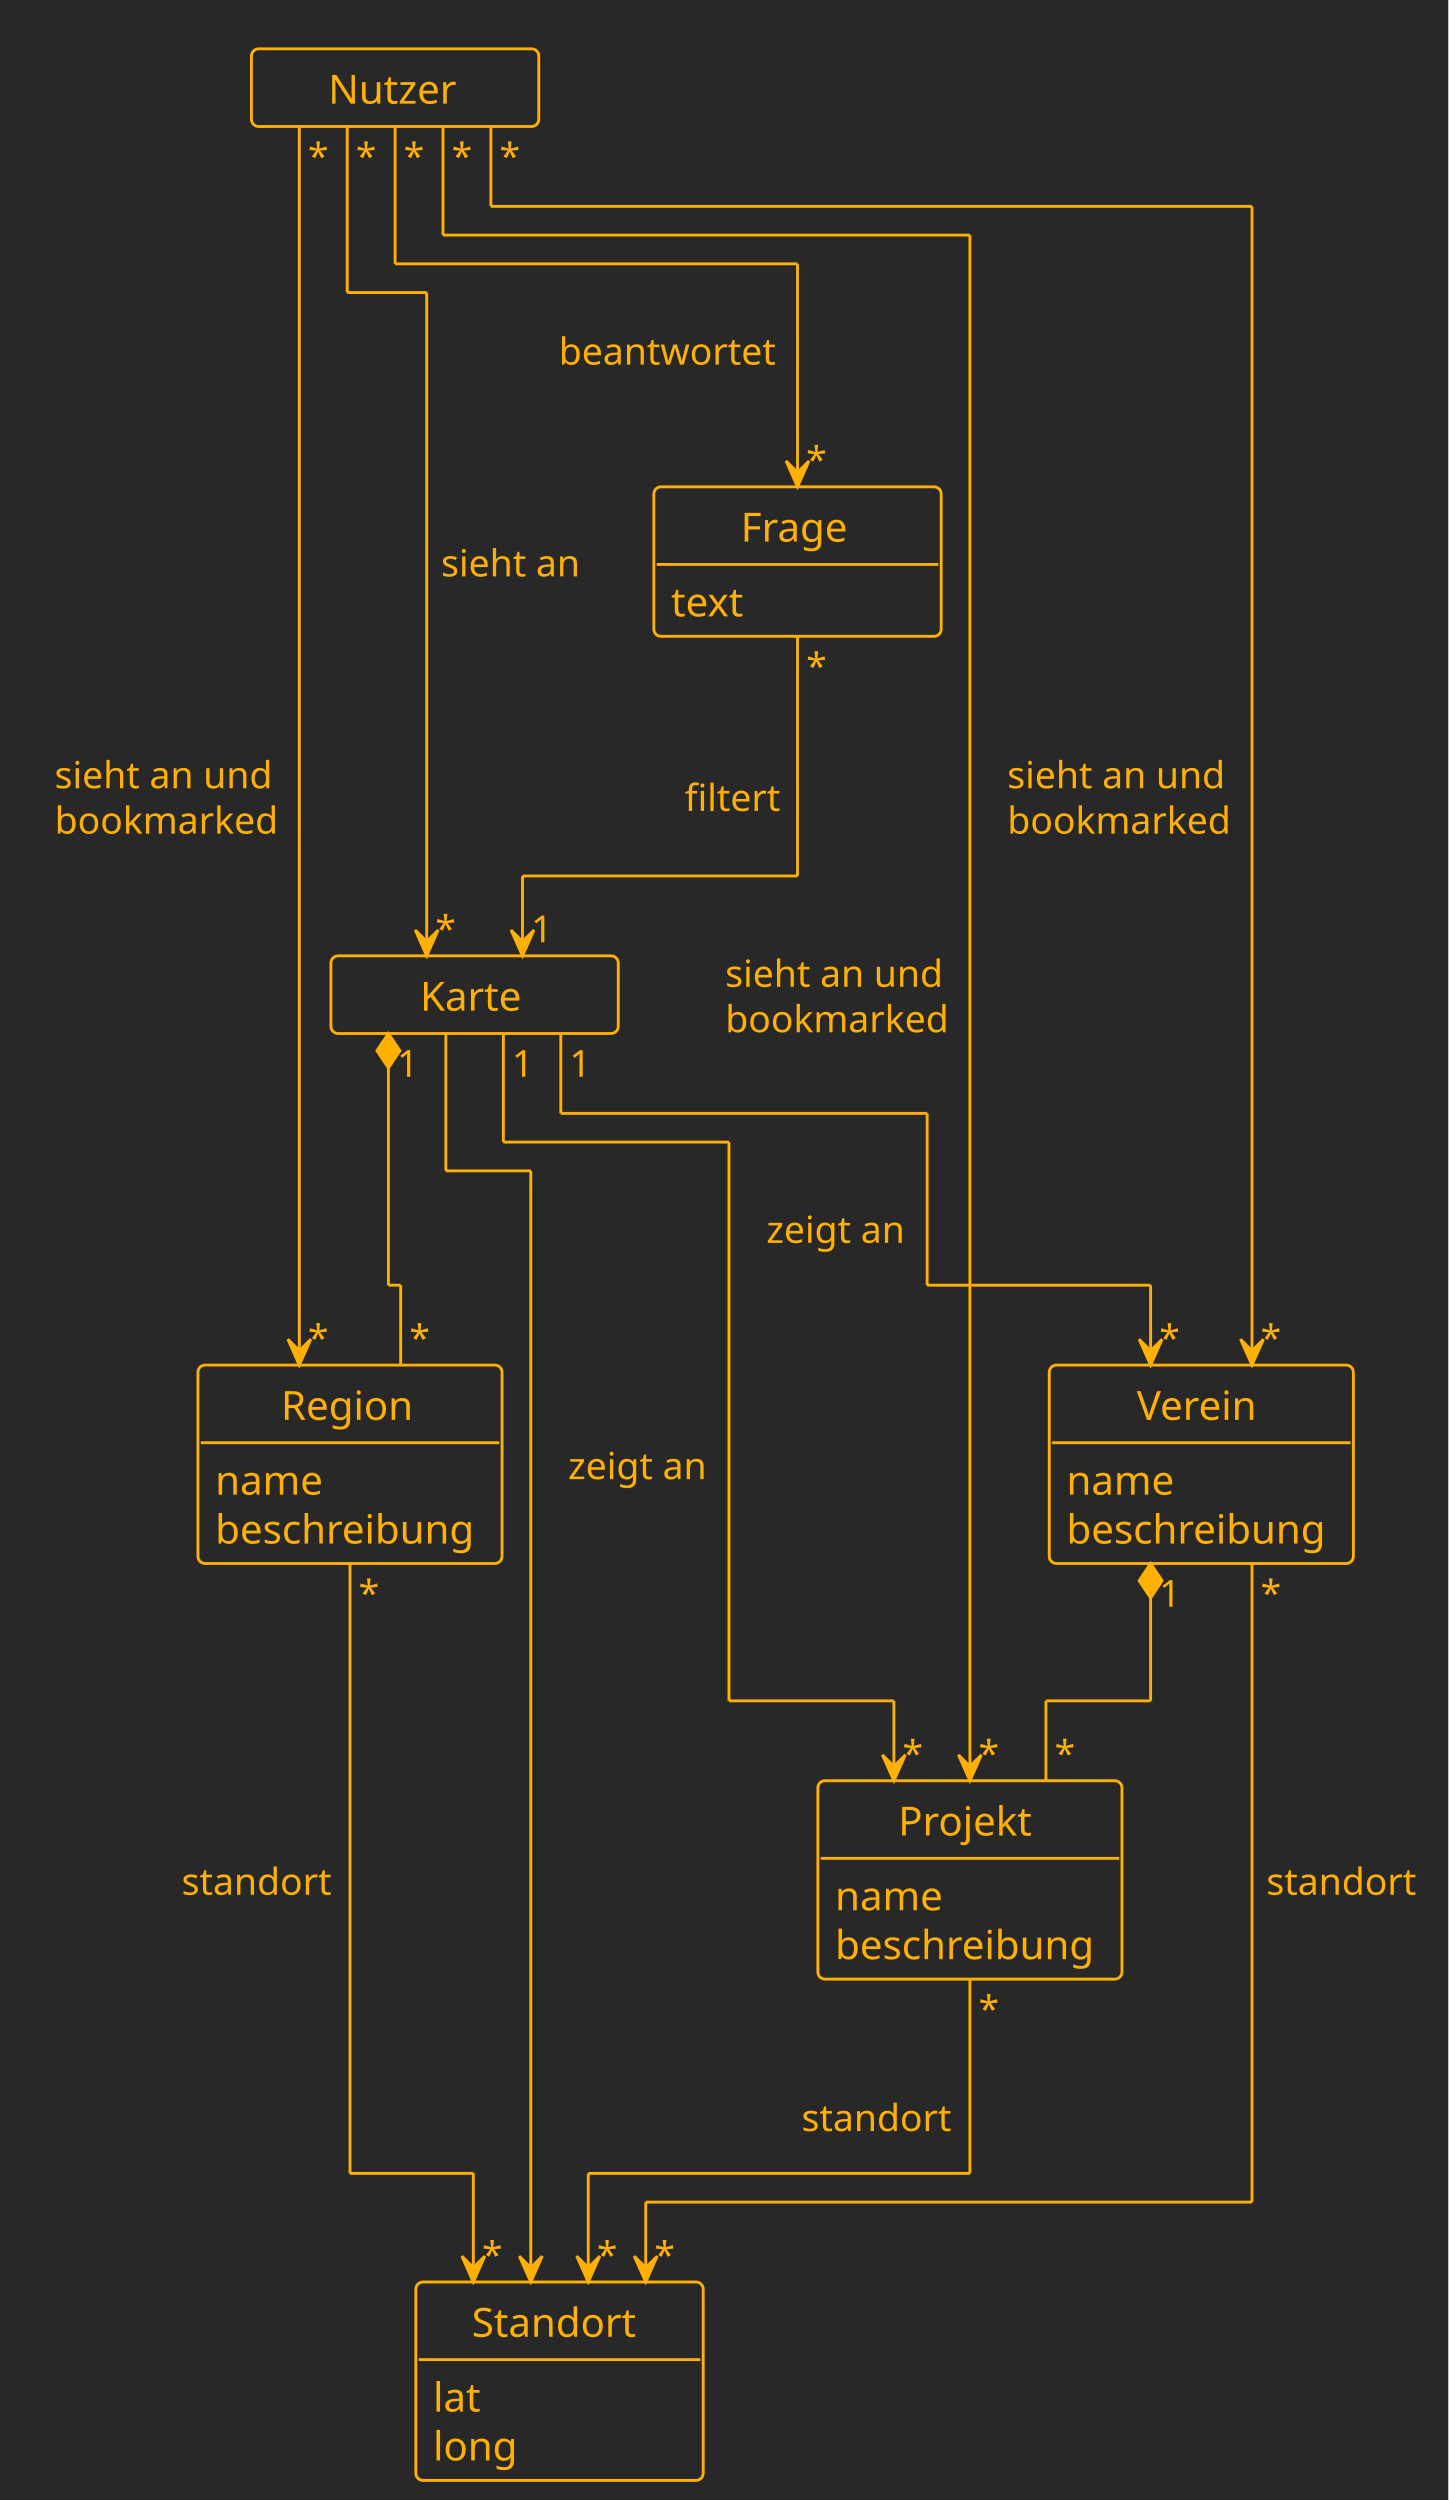
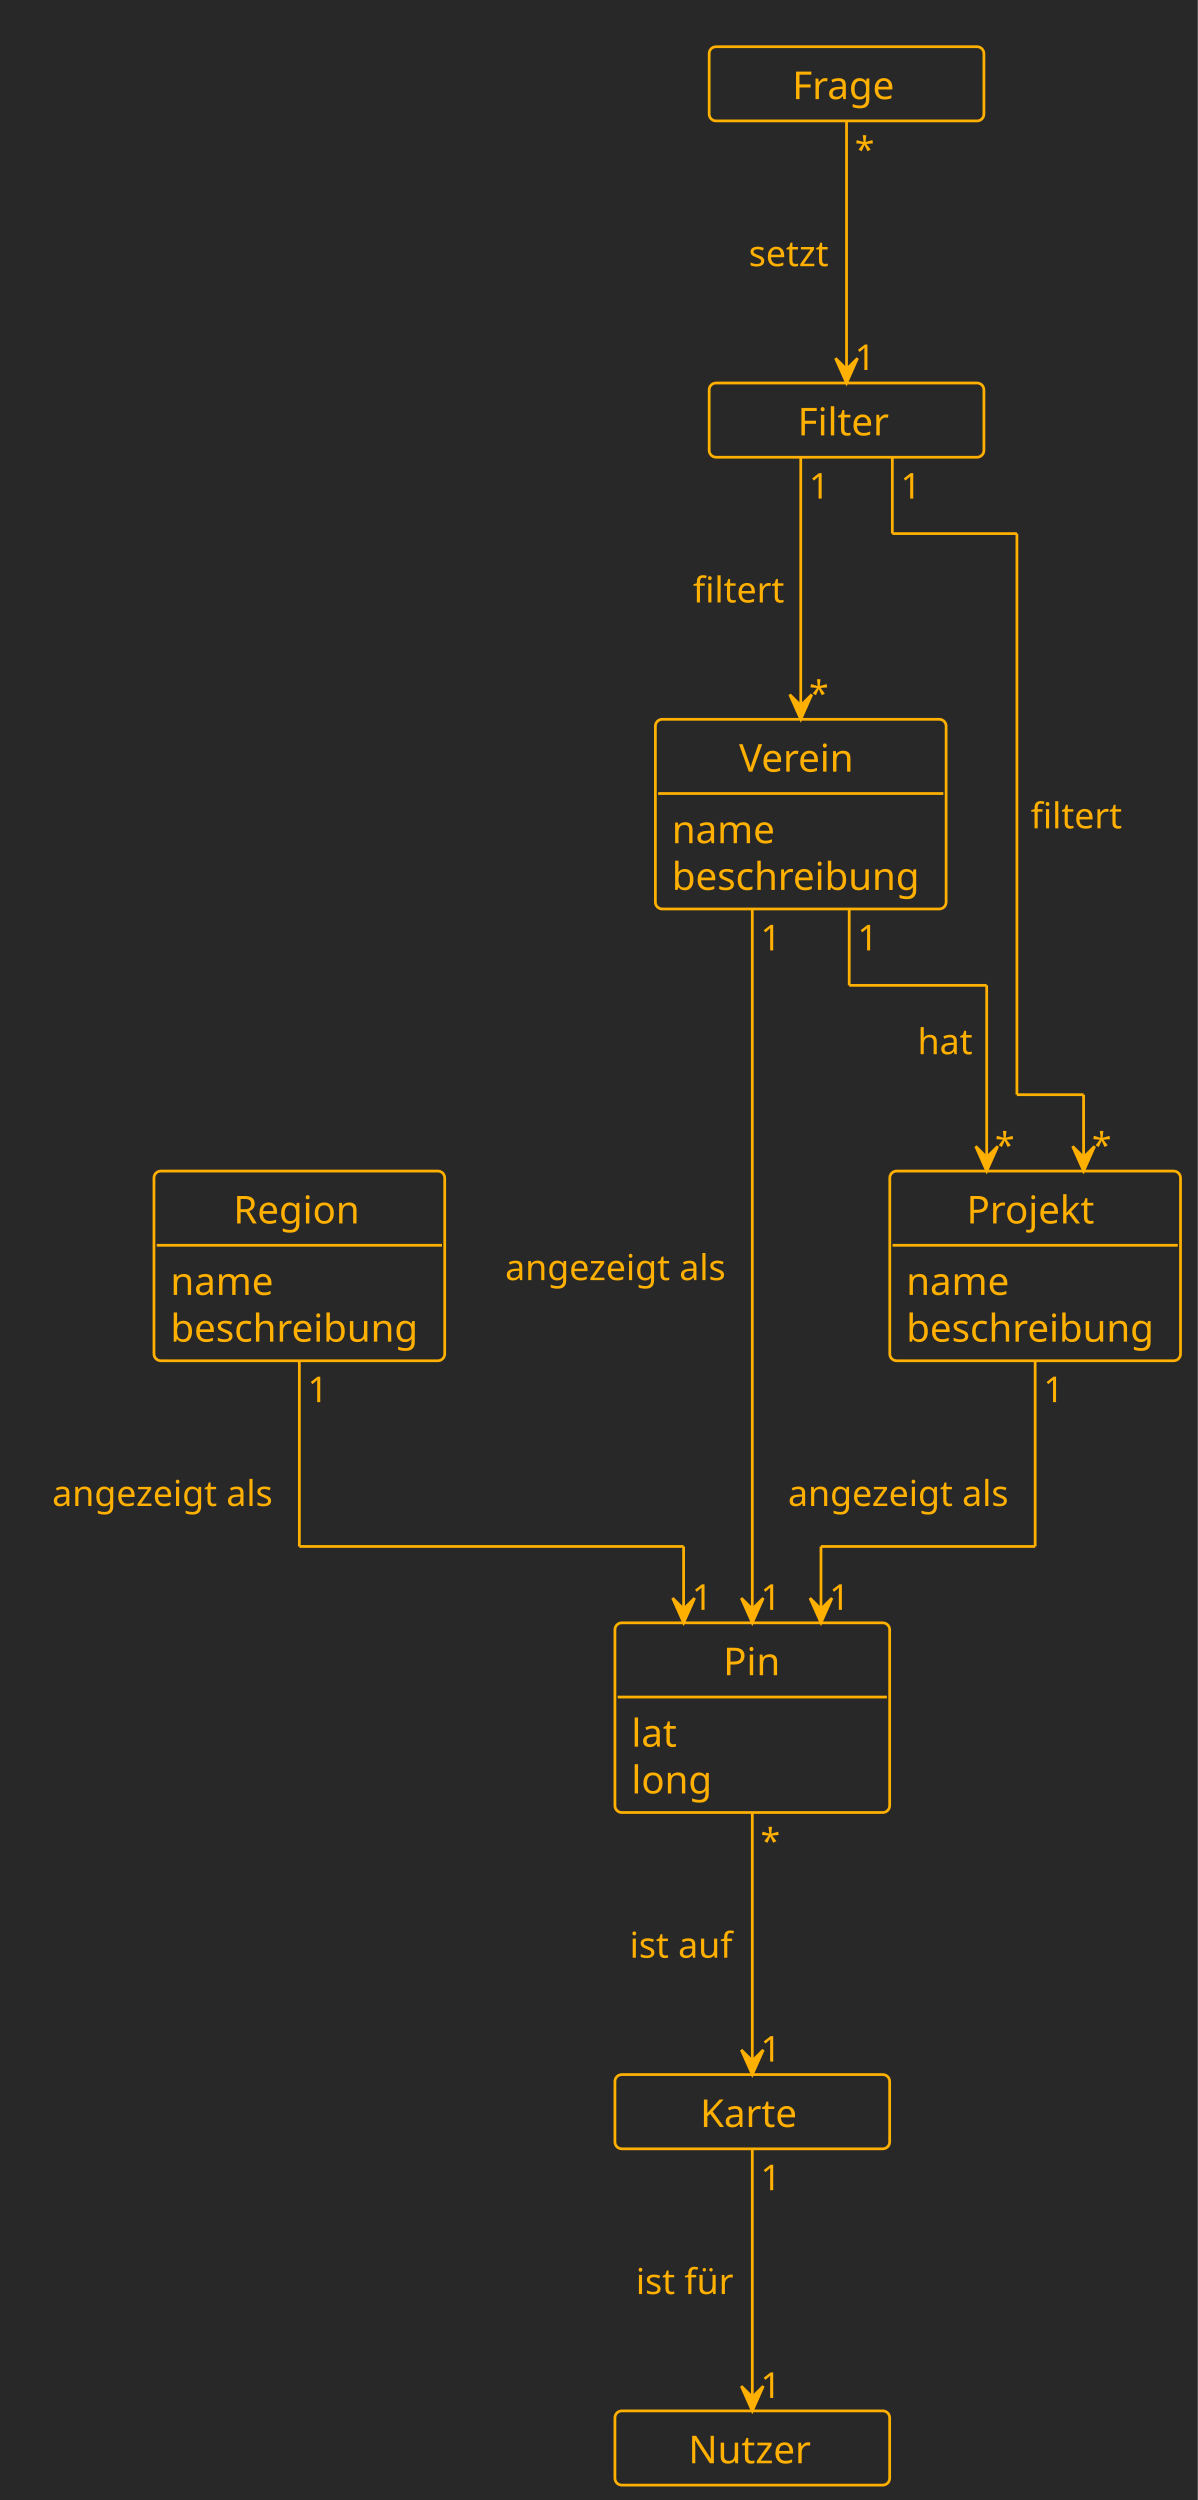
- <svg xmlns="http://www.w3.org/2000/svg" contentStyleType="text/css" height="870px" preserveAspectRatio="none" style="width:504px;height:870px;background:#282828;" version="1.1" viewBox="0 0 504 870" width="504px" zoomAndPan="magnify">
+ <svg xmlns="http://www.w3.org/2000/svg" contentStyleType="text/css" height="910px" preserveAspectRatio="none" style="width:436px;height:910px;background:#282828;" version="1.1" viewBox="0 0 436 910" width="436px" zoomAndPan="magnify">
  <defs />
  <g>
-     <rect fill="#282828" height="870" style="stroke:none;stroke-width:1.0;" width="504" x="0" y="0" />
-     <g id="elem_Standort">
-       <rect codeLine="14" fill="#282828" height="69.044" id="Standort" rx="2.5" ry="2.5" style="stroke:#FFB000;stroke-width:1.0;" width="100" x="144.714" y="794.136" />
-       <text fill="#FFB000" font-family="Verdana" font-size="14" lengthAdjust="spacing" textLength="61.065" x="164.182" y="813.211">Standort</text>
-       <line style="stroke:#FFB000;stroke-width:1.0;" x1="145.714" x2="243.714" y1="821.151" y2="821.151" />
-       <text fill="#FFB000" font-family="Verdana" font-size="14" lengthAdjust="spacing" textLength="17.767" x="150.714" y="839.226">lat</text>
-       <text fill="#FFB000" font-family="Verdana" font-size="14" lengthAdjust="spacing" textLength="29.921" x="150.714" y="856.241">long</text>
+     <rect fill="#282828" height="910" style="stroke:none;stroke-width:1.0;" width="436" x="0" y="0" />
+     <g id="elem_Nutzer">
+       <rect codeLine="14" fill="#282828" height="27.015" id="Nutzer" rx="2.5" ry="2.5" style="stroke:#FFB000;stroke-width:1.0;" width="100" x="223.835" y="877.563" />
+       <text fill="#FFB000" font-family="Verdana" font-size="14" lengthAdjust="spacing" textLength="46.519" x="250.576" y="896.639">Nutzer</text>
    </g>
    <g id="elem_Karte">
-       <rect codeLine="36" fill="#282828" height="27.015" id="Karte" rx="2.5" ry="2.5" style="stroke:#FFB000;stroke-width:1.0;" width="100" x="115.161" y="332.639" />
-       <text fill="#FFB000" font-family="Verdana" font-size="14" lengthAdjust="spacing" textLength="37.94" x="146.191" y="351.714">Karte</text>
+       <rect codeLine="16" fill="#282828" height="27.015" id="Karte" rx="2.5" ry="2.5" style="stroke:#FFB000;stroke-width:1.0;" width="100" x="223.835" y="755.151" />
+       <text fill="#FFB000" font-family="Verdana" font-size="14" lengthAdjust="spacing" textLength="37.94" x="254.865" y="774.226">Karte</text>
+     </g>
+     <g id="elem_Pin">
+       <rect codeLine="19" fill="#282828" height="69.044" id="Pin" rx="2.5" ry="2.5" style="stroke:#FFB000;stroke-width:1.0;" width="100" x="223.835" y="590.709" />
+       <text fill="#FFB000" font-family="Verdana" font-size="14" lengthAdjust="spacing" textLength="21.144" x="263.263" y="609.784">Pin</text>
+       <line style="stroke:#FFB000;stroke-width:1.0;" x1="224.835" x2="322.835" y1="617.724" y2="617.724" />
+       <text fill="#FFB000" font-family="Verdana" font-size="14" lengthAdjust="spacing" textLength="17.767" x="229.835" y="635.799">lat</text>
+       <text fill="#FFB000" font-family="Verdana" font-size="14" lengthAdjust="spacing" textLength="29.921" x="229.835" y="652.813">long</text>
    </g>
    <g id="elem_Projekt">
-       <rect codeLine="19" fill="#282828" height="69.044" id="Projekt" rx="2.5" ry="2.5" style="stroke:#FFB000;stroke-width:1.0;" width="105.83" x="284.618" y="619.694" />
-       <text fill="#FFB000" font-family="Verdana" font-size="14" lengthAdjust="spacing" textLength="49.875" x="312.595" y="638.769">Projekt</text>
-       <line style="stroke:#FFB000;stroke-width:1.0;" x1="285.618" x2="389.448" y1="646.709" y2="646.709" />
-       <text fill="#FFB000" font-family="Verdana" font-size="14" lengthAdjust="spacing" textLength="39.225" x="290.618" y="664.784">name</text>
-       <text fill="#FFB000" font-family="Verdana" font-size="14" lengthAdjust="spacing" textLength="93.83" x="290.618" y="681.799">beschreibung</text>
+       <rect codeLine="24" fill="#282828" height="69.044" id="Projekt" rx="2.5" ry="2.5" style="stroke:#FFB000;stroke-width:1.0;" width="105.83" x="323.88" y="426.267" />
+       <text fill="#FFB000" font-family="Verdana" font-size="14" lengthAdjust="spacing" textLength="49.875" x="351.857" y="445.342">Projekt</text>
+       <line style="stroke:#FFB000;stroke-width:1.0;" x1="324.88" x2="428.71" y1="453.282" y2="453.282" />
+       <text fill="#FFB000" font-family="Verdana" font-size="14" lengthAdjust="spacing" textLength="39.225" x="329.88" y="471.357">name</text>
+       <text fill="#FFB000" font-family="Verdana" font-size="14" lengthAdjust="spacing" textLength="93.83" x="329.88" y="488.372">beschreibung</text>
    </g>
    <g id="elem_Verein">
-       <rect codeLine="24" fill="#282828" height="69.044" id="Verein" rx="2.5" ry="2.5" style="stroke:#FFB000;stroke-width:1.0;" width="105.83" x="365.14" y="475.052" />
-       <text fill="#FFB000" font-family="Verdana" font-size="14" lengthAdjust="spacing" textLength="44.926" x="395.592" y="494.127">Verein</text>
-       <line style="stroke:#FFB000;stroke-width:1.0;" x1="366.14" x2="469.97" y1="502.066" y2="502.066" />
-       <text fill="#FFB000" font-family="Verdana" font-size="14" lengthAdjust="spacing" textLength="39.225" x="371.14" y="520.142">name</text>
-       <text fill="#FFB000" font-family="Verdana" font-size="14" lengthAdjust="spacing" textLength="93.83" x="371.14" y="537.156">beschreibung</text>
+       <rect codeLine="29" fill="#282828" height="69.044" id="Verein" rx="2.5" ry="2.5" style="stroke:#FFB000;stroke-width:1.0;" width="105.83" x="238.558" y="261.825" />
+       <text fill="#FFB000" font-family="Verdana" font-size="14" lengthAdjust="spacing" textLength="44.926" x="269.01" y="280.9">Verein</text>
+       <line style="stroke:#FFB000;stroke-width:1.0;" x1="239.558" x2="343.388" y1="288.84" y2="288.84" />
+       <text fill="#FFB000" font-family="Verdana" font-size="14" lengthAdjust="spacing" textLength="39.225" x="244.558" y="306.915">name</text>
+       <text fill="#FFB000" font-family="Verdana" font-size="14" lengthAdjust="spacing" textLength="93.83" x="244.558" y="323.93">beschreibung</text>
    </g>
    <g id="elem_Region">
-       <rect codeLine="31" fill="#282828" height="69.044" id="Region" rx="2.5" ry="2.5" style="stroke:#FFB000;stroke-width:1.0;" width="105.83" x="68.884" y="475.052" />
-       <text fill="#FFB000" font-family="Verdana" font-size="14" lengthAdjust="spacing" textLength="47.995" x="97.802" y="494.127">Region</text>
-       <line style="stroke:#FFB000;stroke-width:1.0;" x1="69.884" x2="173.714" y1="502.066" y2="502.066" />
-       <text fill="#FFB000" font-family="Verdana" font-size="14" lengthAdjust="spacing" textLength="39.225" x="74.884" y="520.142">name</text>
-       <text fill="#FFB000" font-family="Verdana" font-size="14" lengthAdjust="spacing" textLength="93.83" x="74.884" y="537.156">beschreibung</text>
+       <rect codeLine="35" fill="#282828" height="69.044" id="Region" rx="2.5" ry="2.5" style="stroke:#FFB000;stroke-width:1.0;" width="105.83" x="56.045" y="426.267" />
+       <text fill="#FFB000" font-family="Verdana" font-size="14" lengthAdjust="spacing" textLength="47.995" x="84.962" y="445.342">Region</text>
+       <line style="stroke:#FFB000;stroke-width:1.0;" x1="57.045" x2="160.875" y1="453.282" y2="453.282" />
+       <text fill="#FFB000" font-family="Verdana" font-size="14" lengthAdjust="spacing" textLength="39.225" x="62.045" y="471.357">name</text>
+       <text fill="#FFB000" font-family="Verdana" font-size="14" lengthAdjust="spacing" textLength="93.83" x="62.045" y="488.372">beschreibung</text>
    </g>
    <g id="elem_Frage">
-       <rect codeLine="42" fill="#282828" height="52.029" id="Frage" rx="2.5" ry="2.5" style="stroke:#FFB000;stroke-width:1.0;" width="100" x="227.533" y="169.413" />
-       <text fill="#FFB000" font-family="Verdana" font-size="14" lengthAdjust="spacing" textLength="39.491" x="257.787" y="188.488">Frage</text>
-       <line style="stroke:#FFB000;stroke-width:1.0;" x1="228.533" x2="326.533" y1="196.427" y2="196.427" />
-       <text fill="#FFB000" font-family="Verdana" font-size="14" lengthAdjust="spacing" textLength="27.658" x="233.533" y="214.502">text</text>
+       <rect codeLine="40" fill="#282828" height="27.015" id="Frage" rx="2.5" ry="2.5" style="stroke:#FFB000;stroke-width:1.0;" width="100" x="258.14" y="17" />
+       <text fill="#FFB000" font-family="Verdana" font-size="14" lengthAdjust="spacing" textLength="39.491" x="288.394" y="36.075">Frage</text>
    </g>
-     <g id="elem_Nutzer">
-       <rect codeLine="47" fill="#282828" height="27.015" id="Nutzer" rx="2.5" ry="2.5" style="stroke:#FFB000;stroke-width:1.0;" width="100" x="87.495" y="17" />
-       <text fill="#FFB000" font-family="Verdana" font-size="14" lengthAdjust="spacing" textLength="46.519" x="114.235" y="36.075">Nutzer</text>
+     <g id="elem_Filter">
+       <rect codeLine="43" fill="#282828" height="27.015" id="Filter" rx="2.5" ry="2.5" style="stroke:#FFB000;stroke-width:1.0;" width="100" x="258.14" y="139.413" />
+       <text fill="#FFB000" font-family="Verdana" font-size="14" lengthAdjust="spacing" textLength="35.56" x="290.36" y="158.488">Filter</text>
    </g>
-     <line style="stroke:#FFB000;stroke-width:1.0;" x1="155.161" x2="155.161" y1="359.654" y2="407.453" />
-     <line style="stroke:#FFB000;stroke-width:1.0;" x1="155.161" x2="184.714" y1="407.453" y2="407.453" />
-     <line style="stroke:#FFB000;stroke-width:1.0;" x1="184.714" x2="184.714" y1="407.453" y2="794.136" />
-     <polygon fill="#FFB000" points="184.714,794.136,188.714,785.136,184.714,789.136,180.714,785.136,184.714,794.136" style="stroke:#FFB000;stroke-width:1.0;" />
-     <line style="stroke:#FFB000;stroke-width:1.0;" x1="337.533" x2="337.533" y1="688.738" y2="756.337" />
-     <line style="stroke:#FFB000;stroke-width:1.0;" x1="337.533" x2="204.714" y1="756.337" y2="756.337" />
-     <line style="stroke:#FFB000;stroke-width:1.0;" x1="204.714" x2="204.714" y1="756.337" y2="794.136" />
-     <polygon fill="#FFB000" points="204.714,794.136,208.714,785.136,204.714,789.136,200.714,785.136,204.714,794.136" style="stroke:#FFB000;stroke-width:1.0;" />
-     <text fill="#FFB000" font-family="Verdana" font-size="13" lengthAdjust="spacing" textLength="54.59" x="278.943" y="741.607">standort</text>
-     <text fill="#FFB000" font-family="Verdana" font-size="13" lengthAdjust="spacing" textLength="8.265" x="340.533" y="703.808">*</text>
-     <text fill="#FFB000" font-family="Verdana" font-size="13" lengthAdjust="spacing" textLength="8.265" x="207.714" y="789.407">*</text>
-     <line style="stroke:#FFB000;stroke-width:1.0;" x1="435.694" x2="435.694" y1="544.096" y2="766.337" />
-     <line style="stroke:#FFB000;stroke-width:1.0;" x1="435.694" x2="224.714" y1="766.337" y2="766.337" />
-     <line style="stroke:#FFB000;stroke-width:1.0;" x1="224.714" x2="224.714" y1="766.337" y2="794.136" />
-     <polygon fill="#FFB000" points="224.714,794.136,228.714,785.136,224.714,789.136,220.714,785.136,224.714,794.136" style="stroke:#FFB000;stroke-width:1.0;" />
-     <text fill="#FFB000" font-family="Verdana" font-size="13" lengthAdjust="spacing" textLength="54.59" x="440.694" y="659.386">standort</text>
-     <text fill="#FFB000" font-family="Verdana" font-size="13" lengthAdjust="spacing" textLength="8.265" x="438.694" y="559.165">*</text>
-     <text fill="#FFB000" font-family="Verdana" font-size="13" lengthAdjust="spacing" textLength="8.265" x="227.714" y="789.407">*</text>
-     <line style="stroke:#FFB000;stroke-width:1.0;" x1="400.417" x2="400.417" y1="544.096" y2="591.895" />
-     <line style="stroke:#FFB000;stroke-width:1.0;" x1="400.417" x2="363.99" y1="591.895" y2="591.895" />
-     <line style="stroke:#FFB000;stroke-width:1.0;" x1="363.99" x2="363.99" y1="591.895" y2="619.694" />
-     <polygon fill="#FFB000" points="400.417,544.096,396.417,550.096,400.417,556.096,404.417,550.096,400.417,544.096" style="stroke:#FFB000;stroke-width:1.0;" />
-     <text fill="#FFB000" font-family="Verdana" font-size="13" lengthAdjust="spacing" textLength="8.265" x="403.417" y="559.165">1</text>
-     <text fill="#FFB000" font-family="Verdana" font-size="13" lengthAdjust="spacing" textLength="8.265" x="366.99" y="614.965">*</text>
-     <line style="stroke:#FFB000;stroke-width:1.0;" x1="121.799" x2="121.799" y1="544.096" y2="756.337" />
-     <line style="stroke:#FFB000;stroke-width:1.0;" x1="121.799" x2="164.714" y1="756.337" y2="756.337" />
-     <line style="stroke:#FFB000;stroke-width:1.0;" x1="164.714" x2="164.714" y1="756.337" y2="794.136" />
-     <polygon fill="#FFB000" points="164.714,794.136,168.714,785.136,164.714,789.136,160.714,785.136,164.714,794.136" style="stroke:#FFB000;stroke-width:1.0;" />
-     <text fill="#FFB000" font-family="Verdana" font-size="13" lengthAdjust="spacing" textLength="54.59" x="63.21" y="659.386">standort</text>
-     <text fill="#FFB000" font-family="Verdana" font-size="13" lengthAdjust="spacing" textLength="8.265" x="124.799" y="559.165">*</text>
-     <text fill="#FFB000" font-family="Verdana" font-size="13" lengthAdjust="spacing" textLength="8.265" x="167.714" y="789.407">*</text>
-     <line style="stroke:#FFB000;stroke-width:1.0;" x1="195.161" x2="195.161" y1="359.654" y2="387.453" />
-     <line style="stroke:#FFB000;stroke-width:1.0;" x1="195.161" x2="322.651" y1="387.453" y2="387.453" />
-     <line style="stroke:#FFB000;stroke-width:1.0;" x1="322.651" x2="322.651" y1="387.453" y2="447.252" />
-     <line style="stroke:#FFB000;stroke-width:1.0;" x1="322.651" x2="400.417" y1="447.252" y2="447.252" />
-     <line style="stroke:#FFB000;stroke-width:1.0;" x1="400.417" x2="400.417" y1="447.252" y2="475.052" />
-     <polygon fill="#FFB000" points="400.417,475.052,404.417,466.052,400.417,470.052,396.417,466.052,400.417,475.052" style="stroke:#FFB000;stroke-width:1.0;" />
-     <text fill="#FFB000" font-family="Verdana" font-size="13" lengthAdjust="spacing" textLength="51.968" x="266.683" y="432.523">zeigt an</text>
-     <text fill="#FFB000" font-family="Verdana" font-size="13" lengthAdjust="spacing" textLength="8.265" x="198.161" y="374.724">1</text>
-     <text fill="#FFB000" font-family="Verdana" font-size="13" lengthAdjust="spacing" textLength="8.265" x="403.417" y="470.322">*</text>
-     <line style="stroke:#FFB000;stroke-width:1.0;" x1="175.161" x2="175.161" y1="359.654" y2="397.453" />
-     <line style="stroke:#FFB000;stroke-width:1.0;" x1="175.161" x2="253.683" y1="397.453" y2="397.453" />
-     <line style="stroke:#FFB000;stroke-width:1.0;" x1="253.683" x2="253.683" y1="397.453" y2="591.895" />
-     <line style="stroke:#FFB000;stroke-width:1.0;" x1="253.683" x2="311.075" y1="591.895" y2="591.895" />
-     <line style="stroke:#FFB000;stroke-width:1.0;" x1="311.075" x2="311.075" y1="591.895" y2="619.694" />
-     <polygon fill="#FFB000" points="311.075,619.694,315.075,610.694,311.075,614.694,307.075,610.694,311.075,619.694" style="stroke:#FFB000;stroke-width:1.0;" />
-     <text fill="#FFB000" font-family="Verdana" font-size="13" lengthAdjust="spacing" textLength="51.968" x="197.714" y="514.744">zeigt an</text>
-     <text fill="#FFB000" font-family="Verdana" font-size="13" lengthAdjust="spacing" textLength="8.265" x="178.161" y="374.724">1</text>
-     <text fill="#FFB000" font-family="Verdana" font-size="13" lengthAdjust="spacing" textLength="8.265" x="314.075" y="614.965">*</text>
-     <line style="stroke:#FFB000;stroke-width:1.0;" x1="135.161" x2="135.161" y1="359.654" y2="447.252" />
-     <line style="stroke:#FFB000;stroke-width:1.0;" x1="135.161" x2="139.438" y1="447.252" y2="447.252" />
-     <line style="stroke:#FFB000;stroke-width:1.0;" x1="139.438" x2="139.438" y1="447.252" y2="475.052" />
-     <polygon fill="#FFB000" points="135.161,359.654,131.161,365.654,135.161,371.654,139.161,365.654,135.161,359.654" style="stroke:#FFB000;stroke-width:1.0;" />
-     <text fill="#FFB000" font-family="Verdana" font-size="13" lengthAdjust="spacing" textLength="8.265" x="138.161" y="374.724">1</text>
-     <text fill="#FFB000" font-family="Verdana" font-size="13" lengthAdjust="spacing" textLength="8.265" x="142.438" y="470.322">*</text>
-     <line style="stroke:#FFB000;stroke-width:1.0;" x1="277.533" x2="277.533" y1="221.442" y2="304.84" />
-     <line style="stroke:#FFB000;stroke-width:1.0;" x1="277.533" x2="181.828" y1="304.84" y2="304.84" />
-     <line style="stroke:#FFB000;stroke-width:1.0;" x1="181.828" x2="181.828" y1="304.84" y2="332.639" />
-     <polygon fill="#FFB000" points="181.828,332.639,185.828,323.639,181.828,327.639,177.828,323.639,181.828,332.639" style="stroke:#FFB000;stroke-width:1.0;" />
-     <text fill="#FFB000" font-family="Verdana" font-size="13" lengthAdjust="spacing" textLength="35.242" x="238.29" y="282.211">filtert</text>
-     <text fill="#FFB000" font-family="Verdana" font-size="13" lengthAdjust="spacing" textLength="8.265" x="280.533" y="236.512">*</text>
-     <text fill="#FFB000" font-family="Verdana" font-size="13" lengthAdjust="spacing" textLength="8.265" x="184.828" y="327.91">1</text>
-     <line style="stroke:#FFB000;stroke-width:1.0;" x1="120.828" x2="120.828" y1="44.015" y2="101.814" />
-     <line style="stroke:#FFB000;stroke-width:1.0;" x1="120.828" x2="148.494" y1="101.814" y2="101.814" />
-     <line style="stroke:#FFB000;stroke-width:1.0;" x1="148.494" x2="148.494" y1="101.814" y2="332.639" />
-     <polygon fill="#FFB000" points="148.494,332.639,152.494,323.639,148.494,327.639,144.494,323.639,148.494,332.639" style="stroke:#FFB000;stroke-width:1.0;" />
-     <text fill="#FFB000" font-family="Verdana" font-size="13" lengthAdjust="spacing" textLength="52.038" x="153.494" y="200.597">sieht an</text>
-     <text fill="#FFB000" font-family="Verdana" font-size="13" lengthAdjust="spacing" textLength="8.265" x="123.828" y="59.084">*</text>
-     <text fill="#FFB000" font-family="Verdana" font-size="13" lengthAdjust="spacing" textLength="8.265" x="151.494" y="327.91">*</text>
-     <line style="stroke:#FFB000;stroke-width:1.0;" x1="170.828" x2="170.828" y1="44.015" y2="71.814" />
-     <line style="stroke:#FFB000;stroke-width:1.0;" x1="170.828" x2="435.694" y1="71.814" y2="71.814" />
-     <line style="stroke:#FFB000;stroke-width:1.0;" x1="435.694" x2="435.694" y1="71.814" y2="475.052" />
-     <polygon fill="#FFB000" points="435.694,475.052,439.694,466.052,435.694,470.052,431.694,466.052,435.694,475.052" style="stroke:#FFB000;stroke-width:1.0;" />
-     <text fill="#FFB000" font-family="Verdana" font-size="13" lengthAdjust="spacing" textLength="81.161" x="350.533" y="274.311">sieht an und</text>
-     <text fill="#FFB000" font-family="Verdana" font-size="13" lengthAdjust="spacing" textLength="81.11" x="350.558" y="290.11">bookmarked</text>
-     <text fill="#FFB000" font-family="Verdana" font-size="13" lengthAdjust="spacing" textLength="8.265" x="173.828" y="59.084">*</text>
-     <text fill="#FFB000" font-family="Verdana" font-size="13" lengthAdjust="spacing" textLength="8.265" x="438.694" y="470.322">*</text>
-     <line style="stroke:#FFB000;stroke-width:1.0;" x1="154.161" x2="154.161" y1="44.015" y2="81.814" />
-     <line style="stroke:#FFB000;stroke-width:1.0;" x1="154.161" x2="337.533" y1="81.814" y2="81.814" />
-     <line style="stroke:#FFB000;stroke-width:1.0;" x1="337.533" x2="337.533" y1="81.814" y2="619.694" />
-     <polygon fill="#FFB000" points="337.533,619.694,341.533,610.694,337.533,614.694,333.533,610.694,337.533,619.694" style="stroke:#FFB000;stroke-width:1.0;" />
-     <text fill="#FFB000" font-family="Verdana" font-size="13" lengthAdjust="spacing" textLength="81.161" x="252.371" y="343.417">sieht an und</text>
-     <text fill="#FFB000" font-family="Verdana" font-size="13" lengthAdjust="spacing" textLength="81.11" x="252.397" y="359.216">bookmarked</text>
-     <text fill="#FFB000" font-family="Verdana" font-size="13" lengthAdjust="spacing" textLength="8.265" x="157.161" y="59.084">*</text>
-     <text fill="#FFB000" font-family="Verdana" font-size="13" lengthAdjust="spacing" textLength="8.265" x="340.533" y="614.965">*</text>
-     <line style="stroke:#FFB000;stroke-width:1.0;" x1="104.161" x2="104.161" y1="44.015" y2="475.052" />
-     <polygon fill="#FFB000" points="104.161,475.052,108.161,466.052,104.161,470.052,100.161,466.052,104.161,475.052" style="stroke:#FFB000;stroke-width:1.0;" />
-     <text fill="#FFB000" font-family="Verdana" font-size="13" lengthAdjust="spacing" textLength="81.161" x="19" y="274.311">sieht an und</text>
-     <text fill="#FFB000" font-family="Verdana" font-size="13" lengthAdjust="spacing" textLength="81.11" x="19.025" y="290.11">bookmarked</text>
-     <text fill="#FFB000" font-family="Verdana" font-size="13" lengthAdjust="spacing" textLength="8.265" x="107.161" y="59.084">*</text>
-     <text fill="#FFB000" font-family="Verdana" font-size="13" lengthAdjust="spacing" textLength="8.265" x="107.161" y="470.322">*</text>
-     <line style="stroke:#FFB000;stroke-width:1.0;" x1="137.494" x2="137.494" y1="44.015" y2="91.814" />
-     <line style="stroke:#FFB000;stroke-width:1.0;" x1="137.494" x2="277.533" y1="91.814" y2="91.814" />
-     <line style="stroke:#FFB000;stroke-width:1.0;" x1="277.533" x2="277.533" y1="91.814" y2="169.413" />
-     <polygon fill="#FFB000" points="277.533,169.413,281.533,160.413,277.533,164.413,273.533,160.413,277.533,169.413" style="stroke:#FFB000;stroke-width:1.0;" />
-     <text fill="#FFB000" font-family="Verdana" font-size="13" lengthAdjust="spacing" textLength="79.066" x="194.466" y="126.884">beantwortet</text>
-     <text fill="#FFB000" font-family="Verdana" font-size="13" lengthAdjust="spacing" textLength="8.265" x="140.494" y="59.084">*</text>
-     <text fill="#FFB000" font-family="Verdana" font-size="13" lengthAdjust="spacing" textLength="8.265" x="280.533" y="164.683">*</text>
+     <line style="stroke:#FFB000;stroke-width:1.0;" x1="273.835" x2="273.835" y1="782.165" y2="877.563" />
+     <polygon fill="#FFB000" points="273.835,877.563,277.835,868.563,273.835,872.563,269.835,868.563,273.835,877.563" style="stroke:#FFB000;stroke-width:1.0;" />
+     <text fill="#FFB000" font-family="Verdana" font-size="13" lengthAdjust="spacing" textLength="38.378" x="231.457" y="835.035">ist für</text>
+     <text fill="#FFB000" font-family="Verdana" font-size="13" lengthAdjust="spacing" textLength="8.265" x="276.835" y="797.235">1</text>
+     <text fill="#FFB000" font-family="Verdana" font-size="13" lengthAdjust="spacing" textLength="8.265" x="276.835" y="872.834">1</text>
+     <line style="stroke:#FFB000;stroke-width:1.0;" x1="273.835" x2="273.835" y1="659.753" y2="755.151" />
+     <polygon fill="#FFB000" points="273.835,755.151,277.835,746.151,273.835,750.151,269.835,746.151,273.835,755.151" style="stroke:#FFB000;stroke-width:1.0;" />
+     <text fill="#FFB000" font-family="Verdana" font-size="13" lengthAdjust="spacing" textLength="40.638" x="229.197" y="712.622">ist auf</text>
+     <text fill="#FFB000" font-family="Verdana" font-size="13" lengthAdjust="spacing" textLength="8.265" x="276.835" y="674.823">*</text>
+     <text fill="#FFB000" font-family="Verdana" font-size="13" lengthAdjust="spacing" textLength="8.265" x="276.835" y="750.421">1</text>
+     <line style="stroke:#FFB000;stroke-width:1.0;" x1="376.795" x2="376.795" y1="495.311" y2="562.91" />
+     <line style="stroke:#FFB000;stroke-width:1.0;" x1="376.795" x2="298.835" y1="562.91" y2="562.91" />
+     <line style="stroke:#FFB000;stroke-width:1.0;" x1="298.835" x2="298.835" y1="562.91" y2="590.709" />
+     <polygon fill="#FFB000" points="298.835,590.709,302.835,581.709,298.835,585.709,294.835,581.709,298.835,590.709" style="stroke:#FFB000;stroke-width:1.0;" />
+     <text fill="#FFB000" font-family="Verdana" font-size="13" lengthAdjust="spacing" textLength="85.96" x="286.835" y="548.18">angezeigt als</text>
+     <text fill="#FFB000" font-family="Verdana" font-size="13" lengthAdjust="spacing" textLength="8.265" x="379.795" y="510.381">1</text>
+     <text fill="#FFB000" font-family="Verdana" font-size="13" lengthAdjust="spacing" textLength="8.265" x="301.835" y="585.98">1</text>
+     <line style="stroke:#FFB000;stroke-width:1.0;" x1="273.835" x2="273.835" y1="330.869" y2="590.709" />
+     <polygon fill="#FFB000" points="273.835,590.709,277.835,581.709,273.835,585.709,269.835,581.709,273.835,590.709" style="stroke:#FFB000;stroke-width:1.0;" />
+     <text fill="#FFB000" font-family="Verdana" font-size="13" lengthAdjust="spacing" textLength="85.96" x="183.875" y="465.959">angezeigt als</text>
+     <text fill="#FFB000" font-family="Verdana" font-size="13" lengthAdjust="spacing" textLength="8.265" x="276.835" y="345.939">1</text>
+     <text fill="#FFB000" font-family="Verdana" font-size="13" lengthAdjust="spacing" textLength="8.265" x="276.835" y="585.98">1</text>
+     <line style="stroke:#FFB000;stroke-width:1.0;" x1="309.112" x2="309.112" y1="330.869" y2="358.668" />
+     <line style="stroke:#FFB000;stroke-width:1.0;" x1="309.112" x2="359.157" y1="358.668" y2="358.668" />
+     <line style="stroke:#FFB000;stroke-width:1.0;" x1="359.157" x2="359.157" y1="358.668" y2="426.267" />
+     <polygon fill="#FFB000" points="359.157,426.267,363.157,417.267,359.157,421.267,355.157,417.267,359.157,426.267" style="stroke:#FFB000;stroke-width:1.0;" />
+     <text fill="#FFB000" font-family="Verdana" font-size="13" lengthAdjust="spacing" textLength="21.157" x="334" y="383.738">hat</text>
+     <text fill="#FFB000" font-family="Verdana" font-size="13" lengthAdjust="spacing" textLength="8.265" x="312.112" y="345.939">1</text>
+     <text fill="#FFB000" font-family="Verdana" font-size="13" lengthAdjust="spacing" textLength="8.265" x="362.157" y="421.538">*</text>
+     <line style="stroke:#FFB000;stroke-width:1.0;" x1="108.96" x2="108.96" y1="495.311" y2="562.91" />
+     <line style="stroke:#FFB000;stroke-width:1.0;" x1="108.96" x2="248.835" y1="562.91" y2="562.91" />
+     <line style="stroke:#FFB000;stroke-width:1.0;" x1="248.835" x2="248.835" y1="562.91" y2="590.709" />
+     <polygon fill="#FFB000" points="248.835,590.709,252.835,581.709,248.835,585.709,244.835,581.709,248.835,590.709" style="stroke:#FFB000;stroke-width:1.0;" />
+     <text fill="#FFB000" font-family="Verdana" font-size="13" lengthAdjust="spacing" textLength="85.96" x="19" y="548.18">angezeigt als</text>
+     <text fill="#FFB000" font-family="Verdana" font-size="13" lengthAdjust="spacing" textLength="8.265" x="111.96" y="510.381">1</text>
+     <text fill="#FFB000" font-family="Verdana" font-size="13" lengthAdjust="spacing" textLength="8.265" x="251.835" y="585.98">1</text>
+     <line style="stroke:#FFB000;stroke-width:1.0;" x1="308.14" x2="308.14" y1="44.015" y2="139.413" />
+     <polygon fill="#FFB000" points="308.14,139.413,312.14,130.413,308.14,134.413,304.14,130.413,308.14,139.413" style="stroke:#FFB000;stroke-width:1.0;" />
+     <text fill="#FFB000" font-family="Verdana" font-size="13" lengthAdjust="spacing" textLength="31.592" x="272.548" y="96.884">setzt</text>
+     <text fill="#FFB000" font-family="Verdana" font-size="13" lengthAdjust="spacing" textLength="8.265" x="311.14" y="59.084">*</text>
+     <text fill="#FFB000" font-family="Verdana" font-size="13" lengthAdjust="spacing" textLength="8.265" x="311.14" y="134.683">1</text>
+     <line style="stroke:#FFB000;stroke-width:1.0;" x1="324.807" x2="324.807" y1="166.427" y2="194.227" />
+     <line style="stroke:#FFB000;stroke-width:1.0;" x1="324.807" x2="370.157" y1="194.227" y2="194.227" />
+     <line style="stroke:#FFB000;stroke-width:1.0;" x1="370.157" x2="370.157" y1="194.227" y2="398.468" />
+     <line style="stroke:#FFB000;stroke-width:1.0;" x1="370.157" x2="394.433" y1="398.468" y2="398.468" />
+     <line style="stroke:#FFB000;stroke-width:1.0;" x1="394.433" x2="394.433" y1="398.468" y2="426.267" />
+     <polygon fill="#FFB000" points="394.433,426.267,398.433,417.267,394.433,421.267,390.433,417.267,394.433,426.267" style="stroke:#FFB000;stroke-width:1.0;" />
+     <text fill="#FFB000" font-family="Verdana" font-size="13" lengthAdjust="spacing" textLength="35.242" x="375.157" y="301.517">filtert</text>
+     <text fill="#FFB000" font-family="Verdana" font-size="13" lengthAdjust="spacing" textLength="8.265" x="327.807" y="181.497">1</text>
+     <text fill="#FFB000" font-family="Verdana" font-size="13" lengthAdjust="spacing" textLength="8.265" x="397.433" y="421.538">*</text>
+     <line style="stroke:#FFB000;stroke-width:1.0;" x1="291.473" x2="291.473" y1="166.427" y2="261.825" />
+     <polygon fill="#FFB000" points="291.473,261.825,295.473,252.825,291.473,256.825,287.473,252.825,291.473,261.825" style="stroke:#FFB000;stroke-width:1.0;" />
+     <text fill="#FFB000" font-family="Verdana" font-size="13" lengthAdjust="spacing" textLength="35.242" x="252.231" y="219.296">filtert</text>
+     <text fill="#FFB000" font-family="Verdana" font-size="13" lengthAdjust="spacing" textLength="8.265" x="294.473" y="181.497">1</text>
+     <text fill="#FFB000" font-family="Verdana" font-size="13" lengthAdjust="spacing" textLength="8.265" x="294.473" y="257.096">*</text>
  </g>
</svg>
